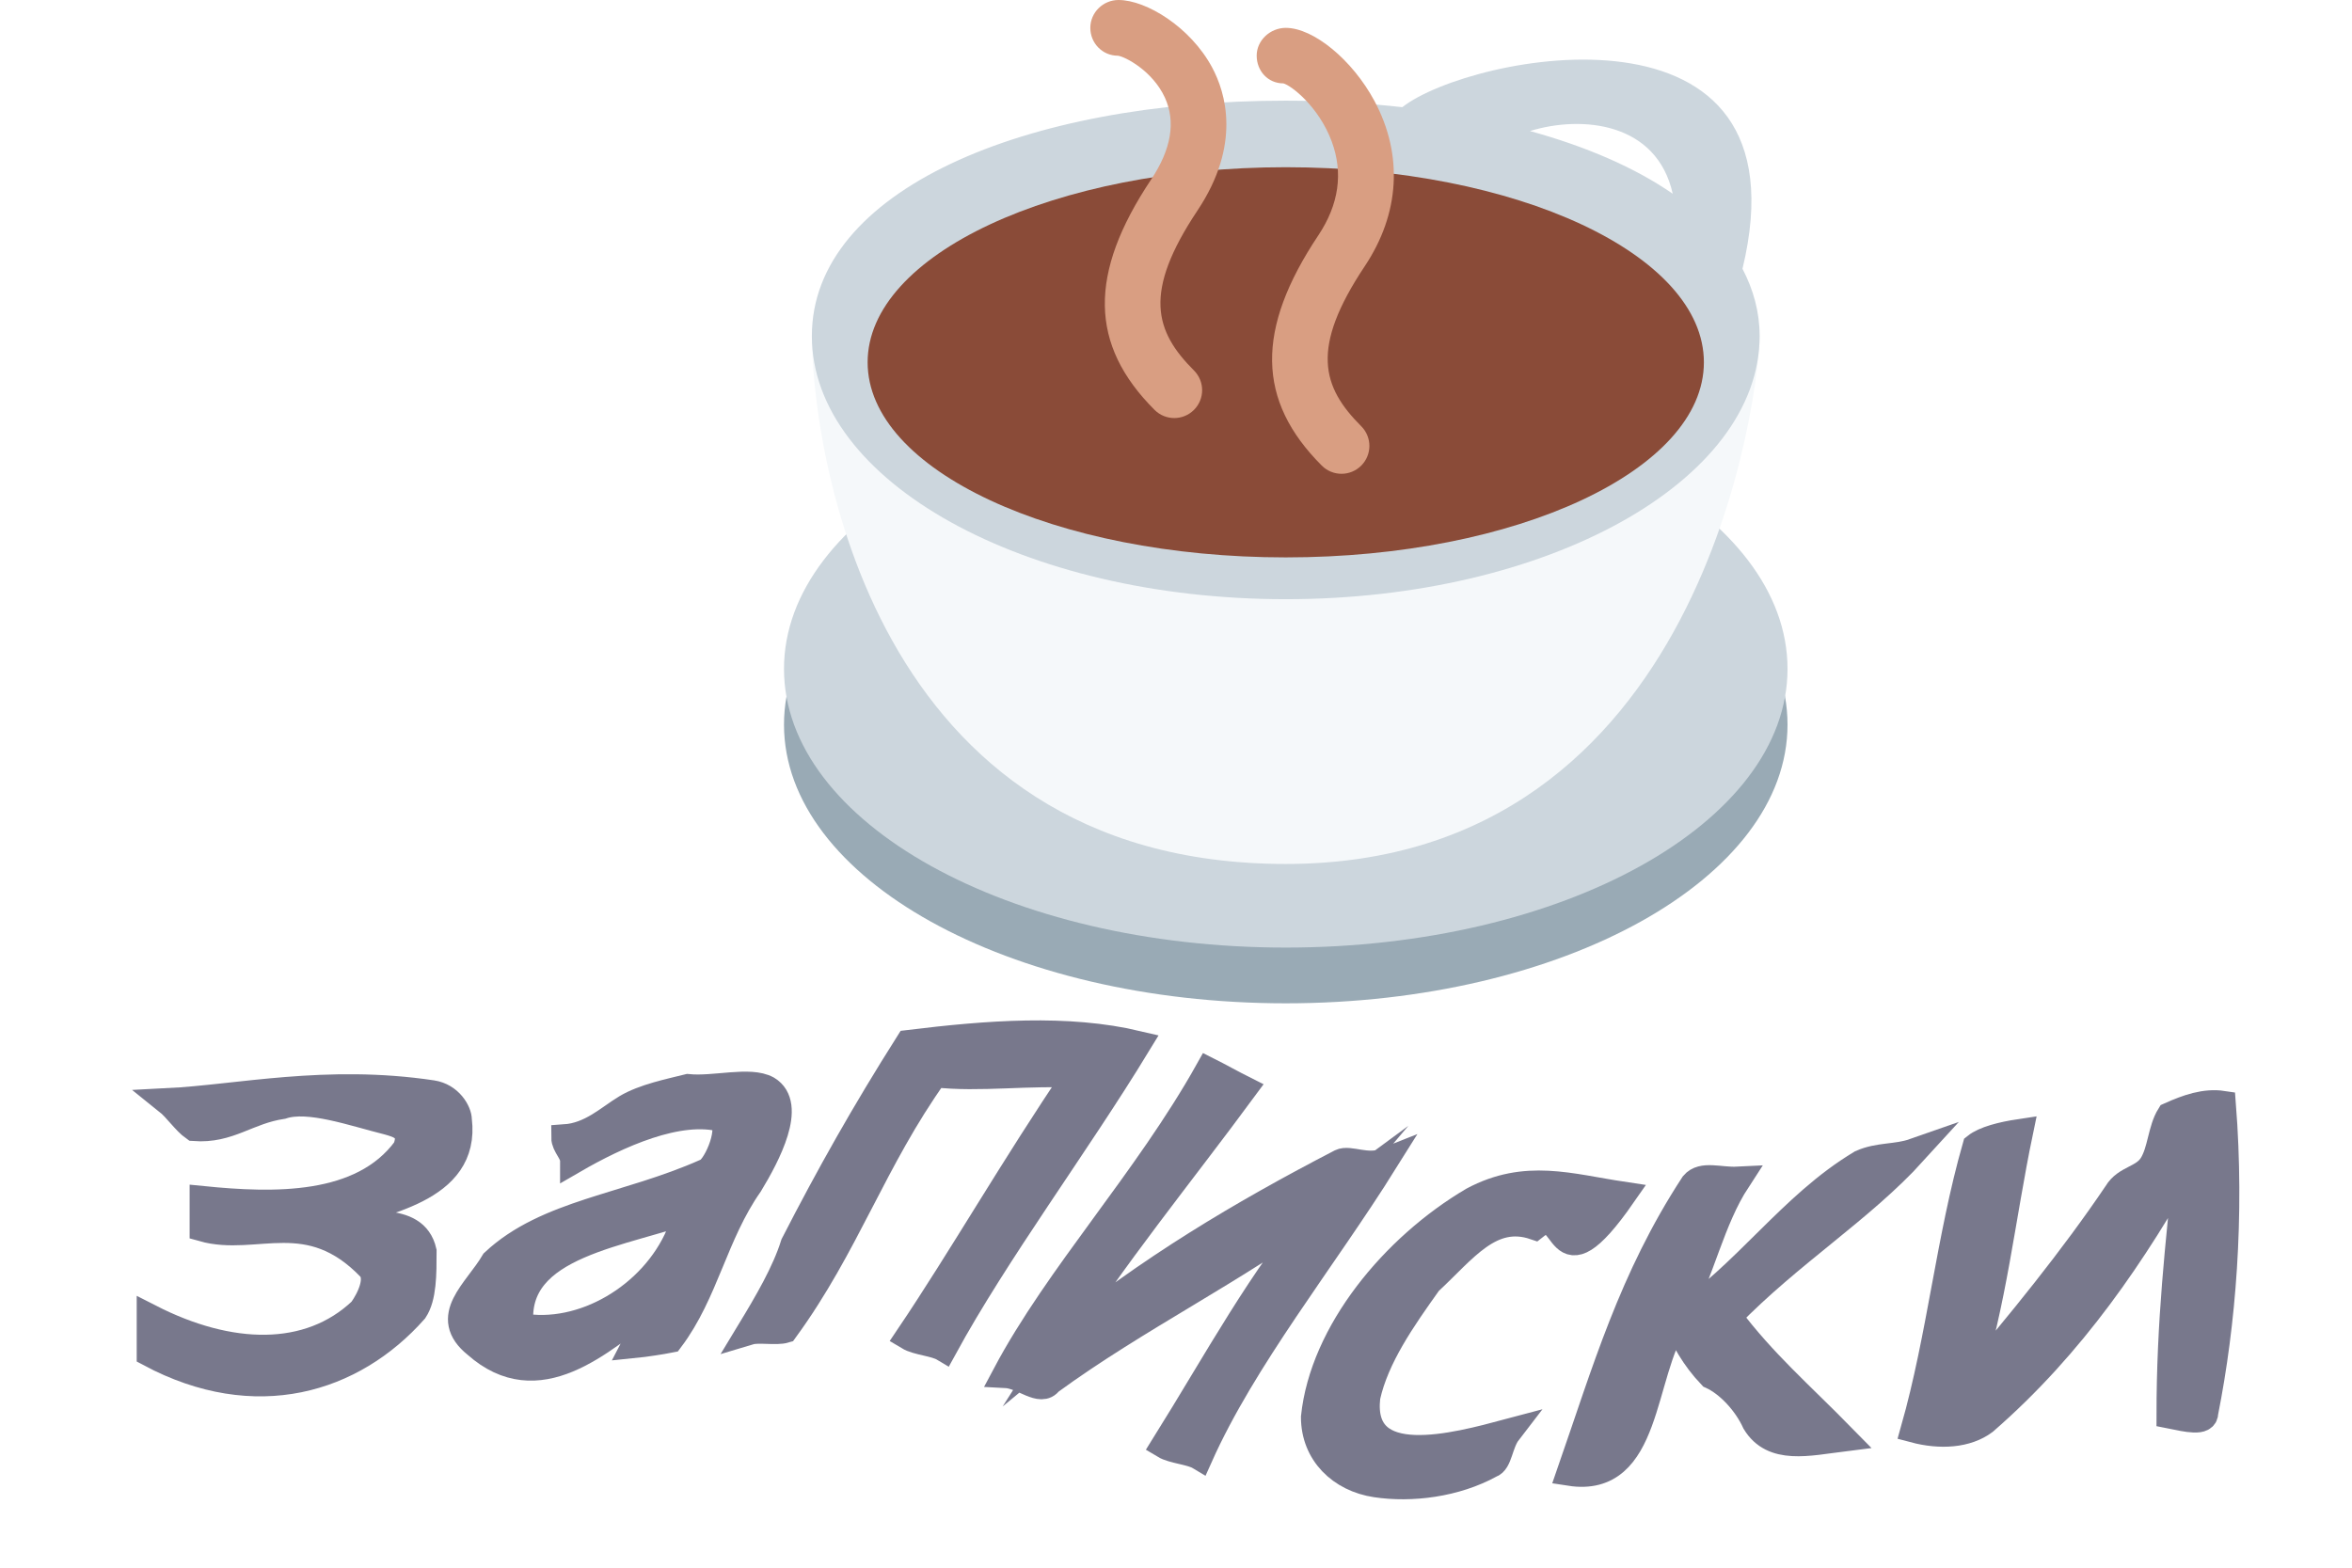
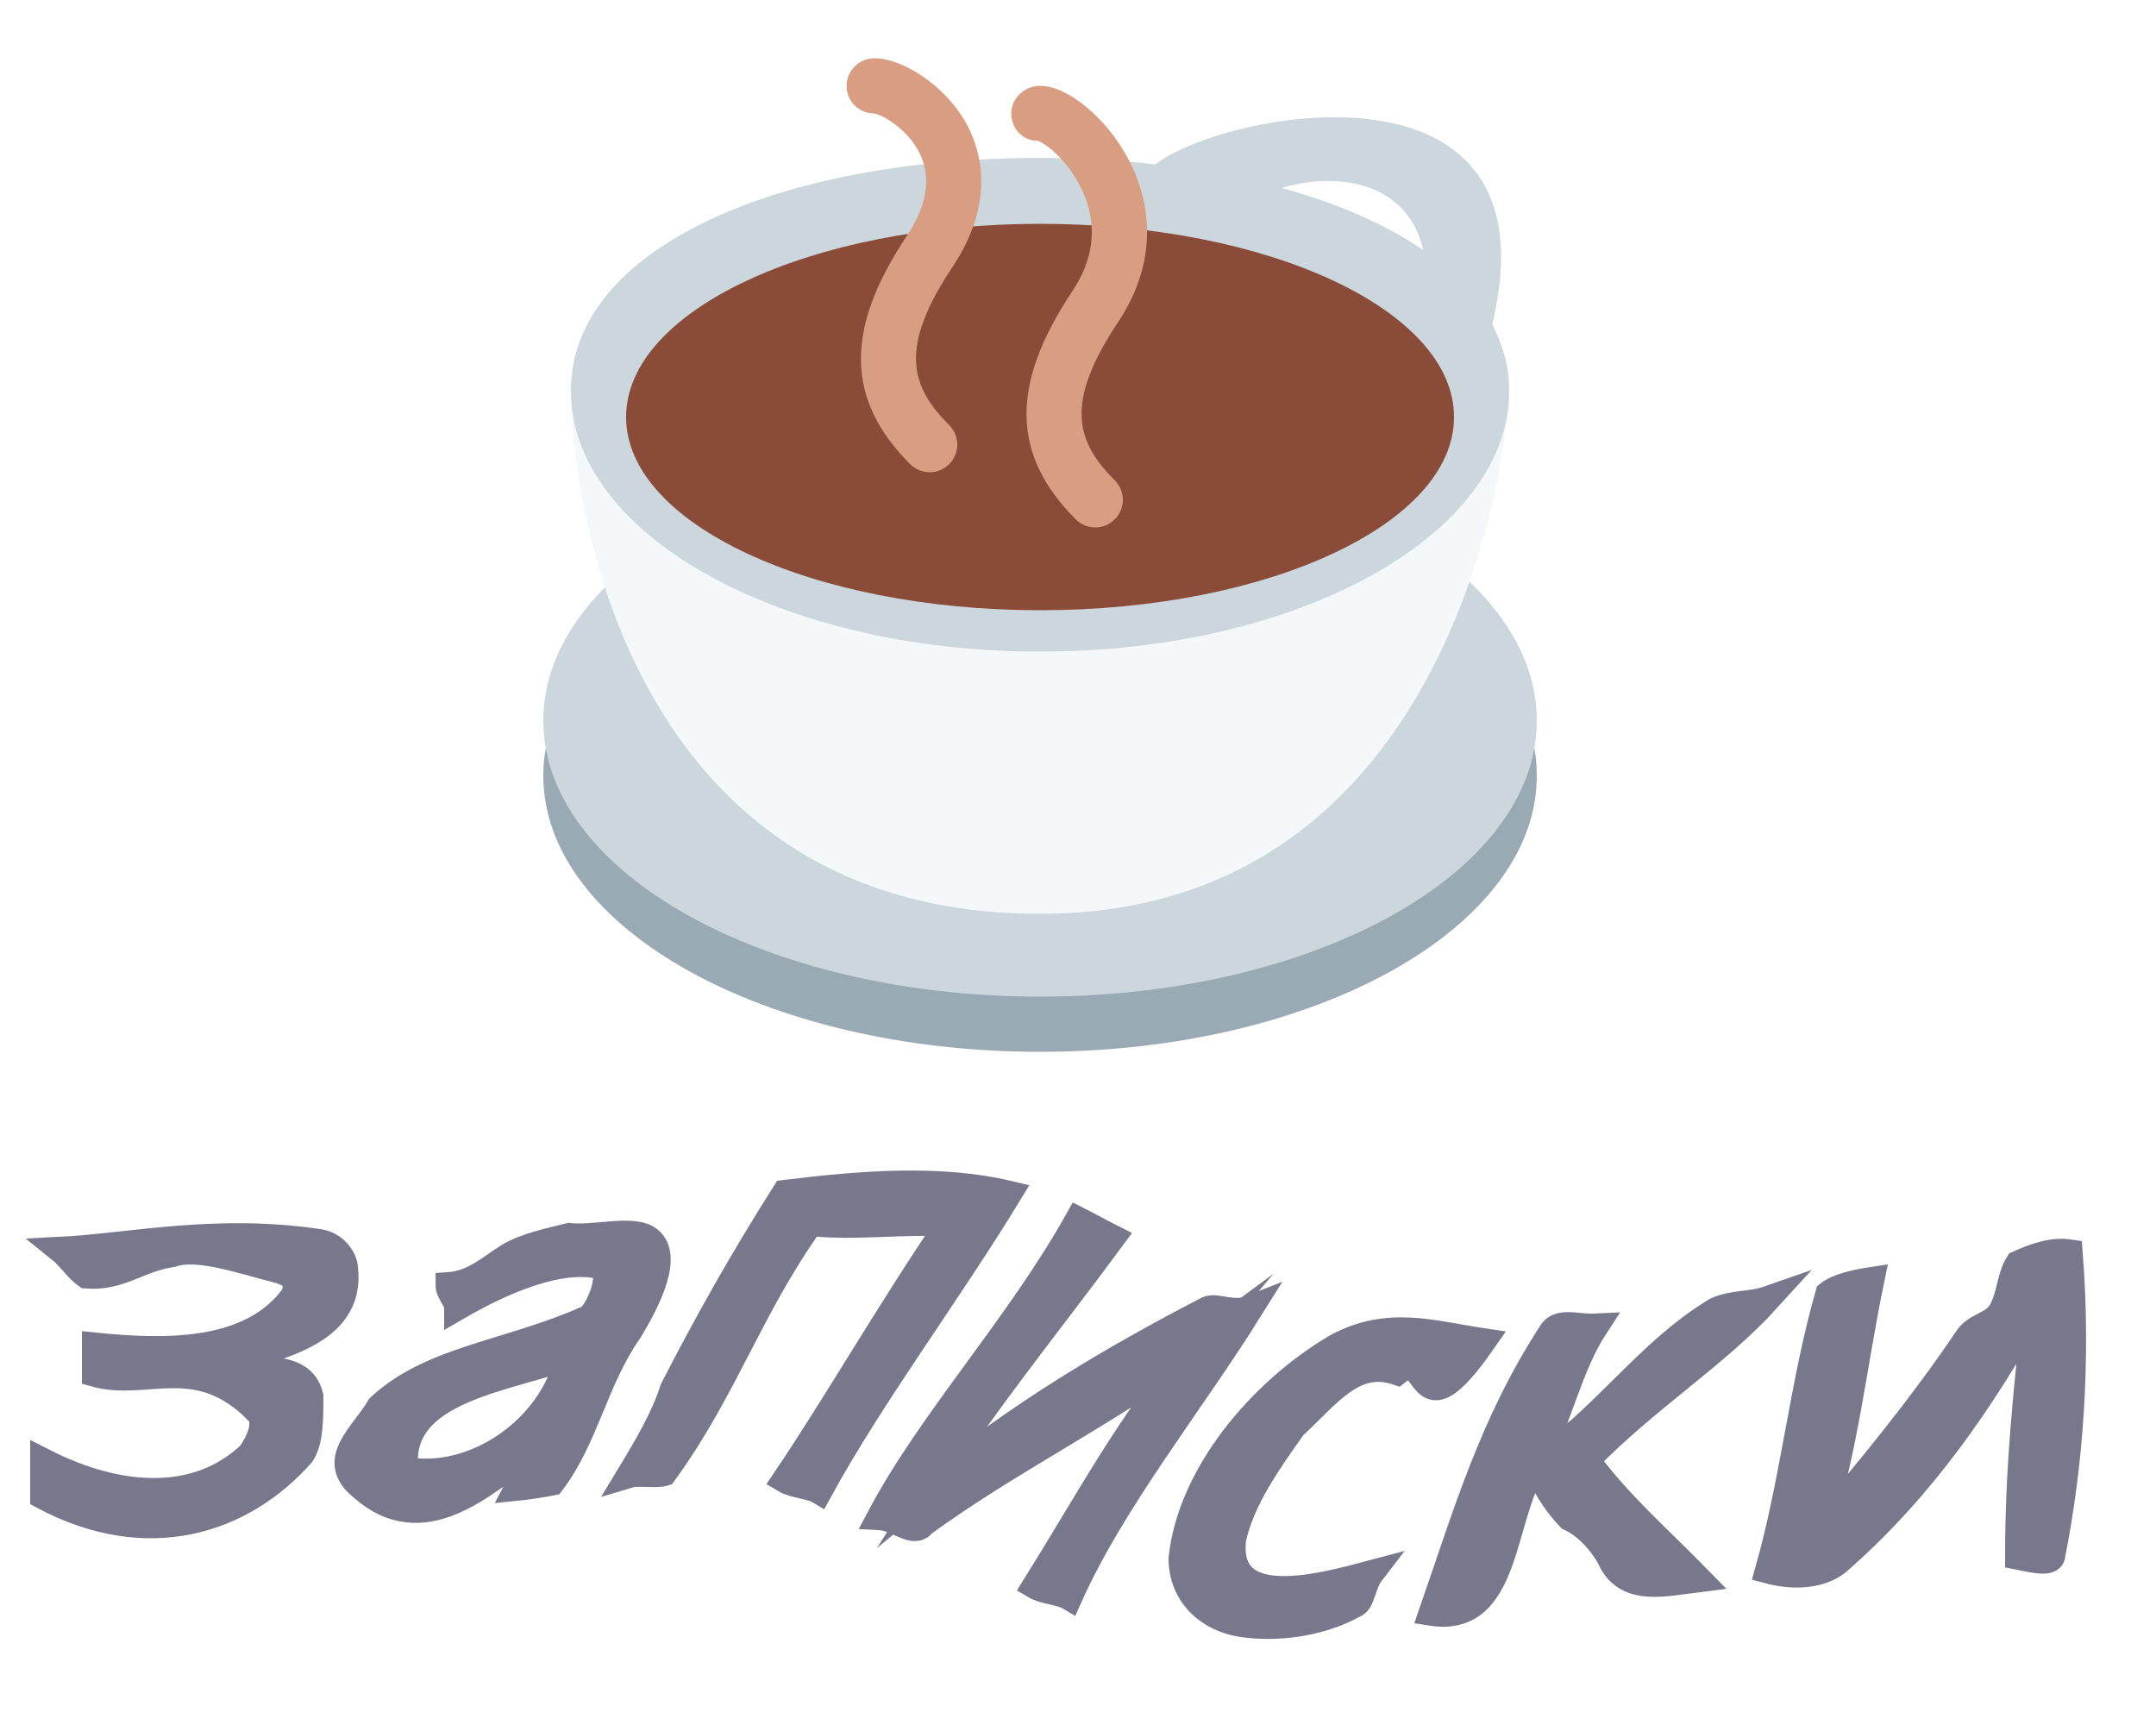
- <svg xmlns="http://www.w3.org/2000/svg" width="120" height="80" style="vertical-align:top;">
-   <g transform="scale(0.1 0.1) translate(400 0)">
+ <svg xmlns="http://www.w3.org/2000/svg" width="100" height="80">
+   <g transform="scale(0.09 0.09) translate(280 30)">
    <path style="fill:#99aab5;" d="M512,369.777c0,78.55-114.616,142.222-256,142.222S0,448.327,0,369.777s114.616-142.222,256-142.222 S512,291.228,512,369.777" />
    <path style="fill:#CCD6DD;" d="M512,341.333c0,78.55-114.616,142.222-256,142.222S0,419.882,0,341.333s114.616-142.222,256-142.222 S512,262.783,512,341.333" />
    <path style="fill:#F5F8FA;" d="M256,440.888c-212.736,0-241.778-213.333-241.778-270.222h483.556 C497.778,199.111,469.93,440.888,256,440.888" />
    <path style="fill:#CCD6DD;" d="M453.43,98.868c-19.299-13.341-44.132-24.092-72.832-32C407.264,58.677,445.324,62.474,453.43,98.868 M489.028,137.155C523.759-6.803,349.921,27.558,315.46,54.694c-19.058-2.119-38.912-3.328-59.464-3.328 c-133.532,0-241.778,45.91-241.778,120.092s108.246,134.314,241.778,134.314s241.778-60.132,241.778-134.314 C497.774,159.199,494.574,147.792,489.028,137.155" />
    <path style="fill:#8A4B38;" d="M469.333,184.888c0,54.984-95.517,99.556-213.333,99.556S42.667,239.872,42.667,184.888 S138.184,85.333,256,85.333S469.333,129.905,469.333,184.888" />
    <path style="fill:#D99E82;" d="M284.444,241.777c-3.641,0-7.282-1.394-10.055-4.167c-33.237-33.237-33.792-69.476-1.778-117.504 c10.51-15.772,12.8-31.929,6.798-48.028c-6.557-17.564-20.452-28.388-24.619-29.526c-7.865,0-13.625-6.314-13.625-14.166 c0-7.865,6.984-14.166,14.834-14.166c14.179,0,34.062,16.398,45.27,37.333c14.705,27.492,12.942,57.443-4.992,84.338 c-27.89,41.842-21.775,61.61-1.778,81.607c5.561,5.561,5.561,14.55,0,20.11C291.726,240.383,288.086,241.777,284.444,241.777" />
    <path style="fill:#D99E82;" d="M199.111,213.333c-3.641,0-7.282-1.394-10.055-4.167c-33.237-33.237-33.792-69.476-1.778-117.504 c10.339-15.517,12.701-29.61,7.025-41.913c-6.314-13.668-20.352-20.892-23.95-21.319c-7.85,0-14.065-6.357-14.065-14.208 c0-7.865,6.528-14.222,14.379-14.222c14.179,0,36.764,13.852,47.787,34.461c6.841,12.785,14.976,39.268-7.51,72.988 c-27.89,41.842-21.775,61.61-1.778,81.607c5.561,5.561,5.561,14.55,0,20.11C206.393,211.939,202.752,213.333,199.111,213.333" />
  </g>
-   <g class="vesti" style="stroke-miterlimit:10;stroke-width:3px" transform="scale(0.45 0.45) translate(0 50)" fill="#78788c" stroke="#78788c" stroke-width="2">
+   <g class="vesti" style="stroke-miterlimit:10;stroke-width:3px" transform="scale(0.4 0.4) translate(-12 70)" fill="#78788c" stroke="#78788c" stroke-width="2">
    <path d="M38,88.2c5-2,15-3.1,14-11.2c0-0.9-1-2.7-3-3c-12-1.8-22,0.5-30,0.9c1,0.8,2,2.3,3,3c4,0.3,6-1.9,10-2.5c3-1,8,0.8,12,1.8c1,0.3,3,0.7,2,3.1c-5,6.8-15,6.5-23,5.7c0,0.8,0,2.5,0,3.3c6,1.7,12-2.8,19,4.5c1,1.2,0,3.4-1,4.8c-6,5.7-15,5.4-24,0.8c0,0.8,0,2.4,0,4.1c12,6.4,23,3,30-4.9c1-1.5,1-4.1,1-6.7C47,87.5,41,89.4,38,88.2L38,88.2z" />
    <path d="M78,73.3c-2,0.5-5,1.1-7,2.3c-2,1.2-4,3.2-7,3.4c0,0.9,1,1.7,1,2.6c5-2.9,12-6.1,17-4.7c1,1.6-1,5.8-2,6c-9,4-18,4.6-24,10.2c-2,3.4-6,6.2-2,9.4c7,6.2,14-0.2,20-4.8c-1,2-1,2.9-2,4.8c1-0.1,3-0.4,4-0.6c4-5.3,5-11.9,9-17.6c2-3.3,5-9,2-10.8C85,72.4,81,73.6,78,73.3L78,73.3z M77,90c-3,7-11,11.7-18,10.4c-1-9.5,12-10.4,20-13.5C78,87.9,78,88.9,77,90L77,90z" />
    <path d="M85,101c1-0.3,3,0.1,4-0.2c7-9.6,10-19.2,17-29c5,0.6,11-0.3,16,0.1c-7,10.3-13,20.8-19,29.7c1,0.6,3,0.7,4,1.3c6-11,15-23,22-34.5c-8-1.9-17-1.2-26-0.1c-5,7.9-9,15-13,22.8C89,94.3,87,97.7,85,101L85,101z" />
    <path d="M120,102.3c6-9.5,14-19.3,21-28.8c-1-0.5-3-1.6-4-2.1c-7,12.5-17,23.2-23,34.5c2,0.1,4,2.2,5,0.8c10-7.3,21-12.6,31-20c-7,8.2-12,17.6-18,27.2c1,0.6,3,0.7,4,1.3c5-11.2,14-22.3,21-33.5c-2,0.8-4-0.4-5,0.1C141,87.5,130,94,120,102.3L120,102.3z" />
    <path d="M174,89.1c4-3.2,2,7.9,10-3.6c-6-0.9-11-2.6-17,0.6c-9,5.3-17,15-18,24.6c0,4.1,3,7,7,7.6c4,0.6,9,0,13-2.2c1-0.3,1-2.4,2-3.7c-6,1.6-17,4.6-16-4c1-4.5,4-8.8,7-13C166,91.7,169,87.4,174,89.1L174,89.1z" />
    <path d="M217,80.6c-2,0.7-4,0.4-6,1.3c-8,4.8-13,12.6-21,17.9c3-5.8,4-11.4,7-16c-2,0.1-4-0.7-5,0.5c-7,10.7-10,21.2-14,32.7c9,1.4,8-11.1,12-17.2c1,2.1,2,4.1,4,6.2c2,0.9,4,3.1,5,5.3c2,3.3,6,2.3,10,1.8c-5-5.1-9-8.5-13-13.8C203,92.1,211,87.2,217,80.6L217,80.6z" />
    <path d="M246,76.5c-1,1.6-1,4-2,5.6c-1,1.6-3,1.5-4,3.2c-5,7.4-11,14.8-17,21.8c3-9.2,4-19.1,6-28.7c-2,0.3-4,0.8-5,1.6c-3,10.5-4,21.5-7,32.1c3,0.8,6,0.6,8-0.9c10-8.7,17-19.1,23-29.8c-1,9.8-2,18.5-2,29.1c2,0.4,4,0.9,4-0.3c2-10.1,3-22.2,2-35C250,74.9,248,75.6,246,76.5C246,76.5,246,76.5,246,76.5z" />
  </g>
</svg>
